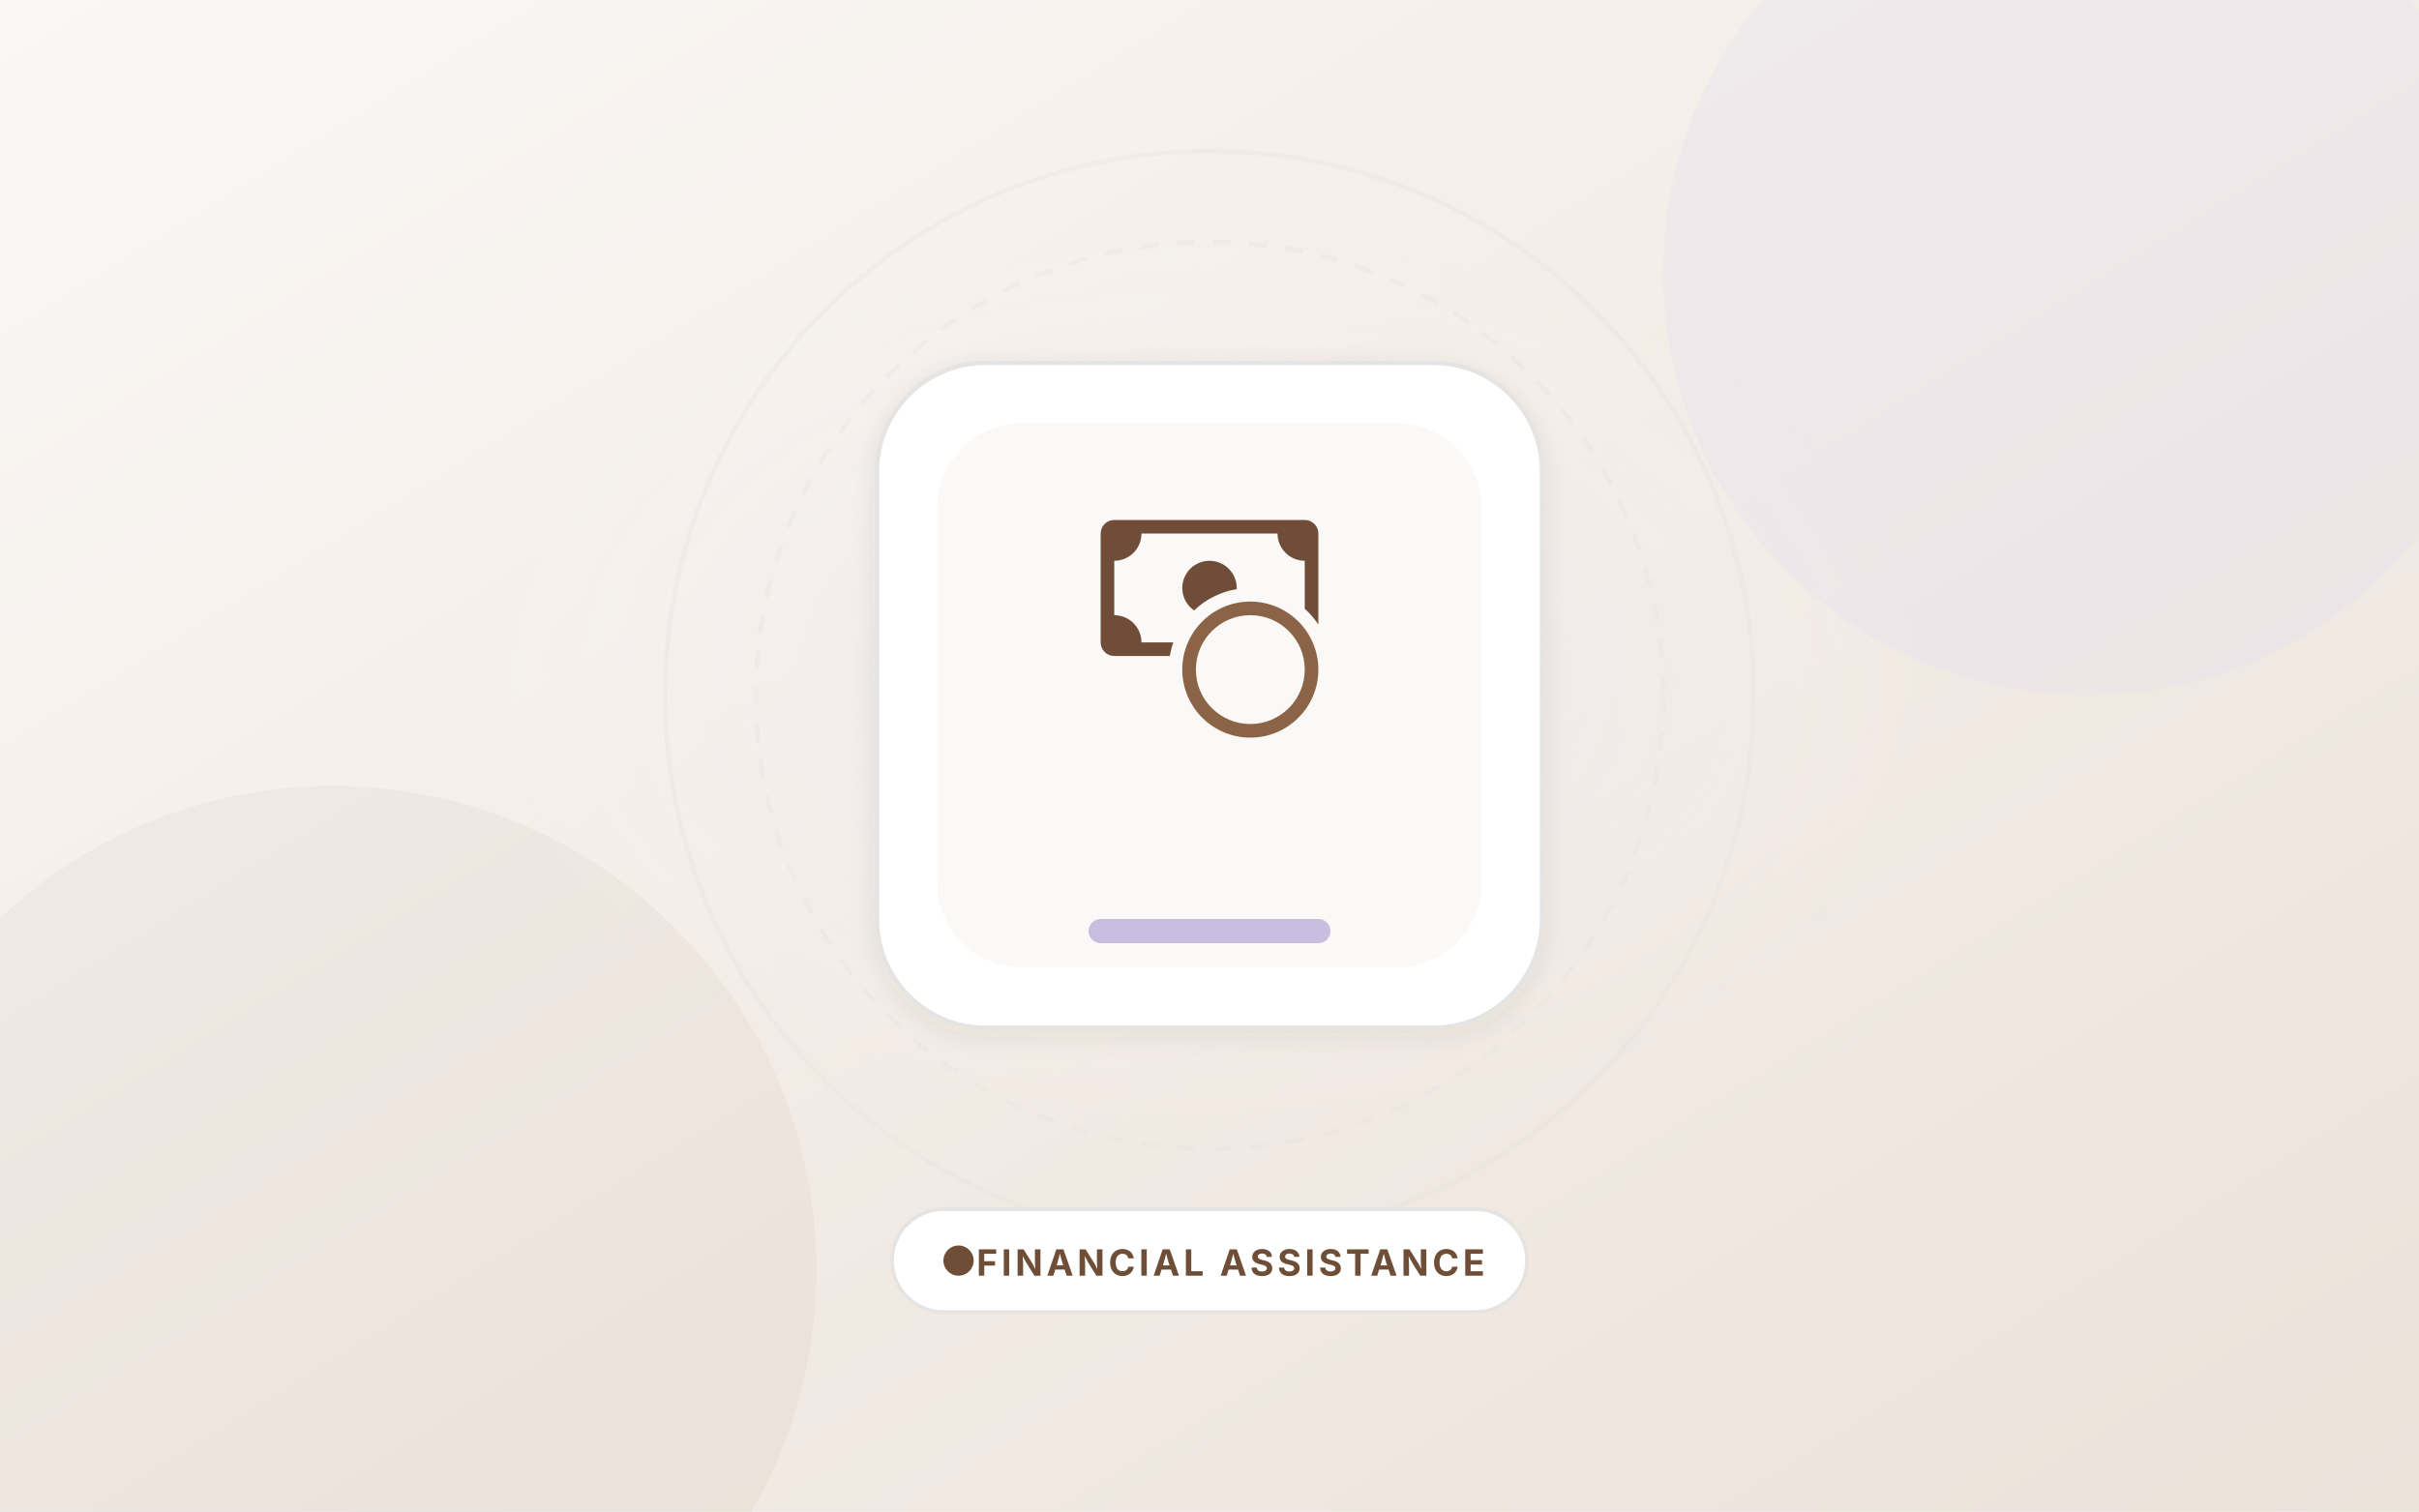
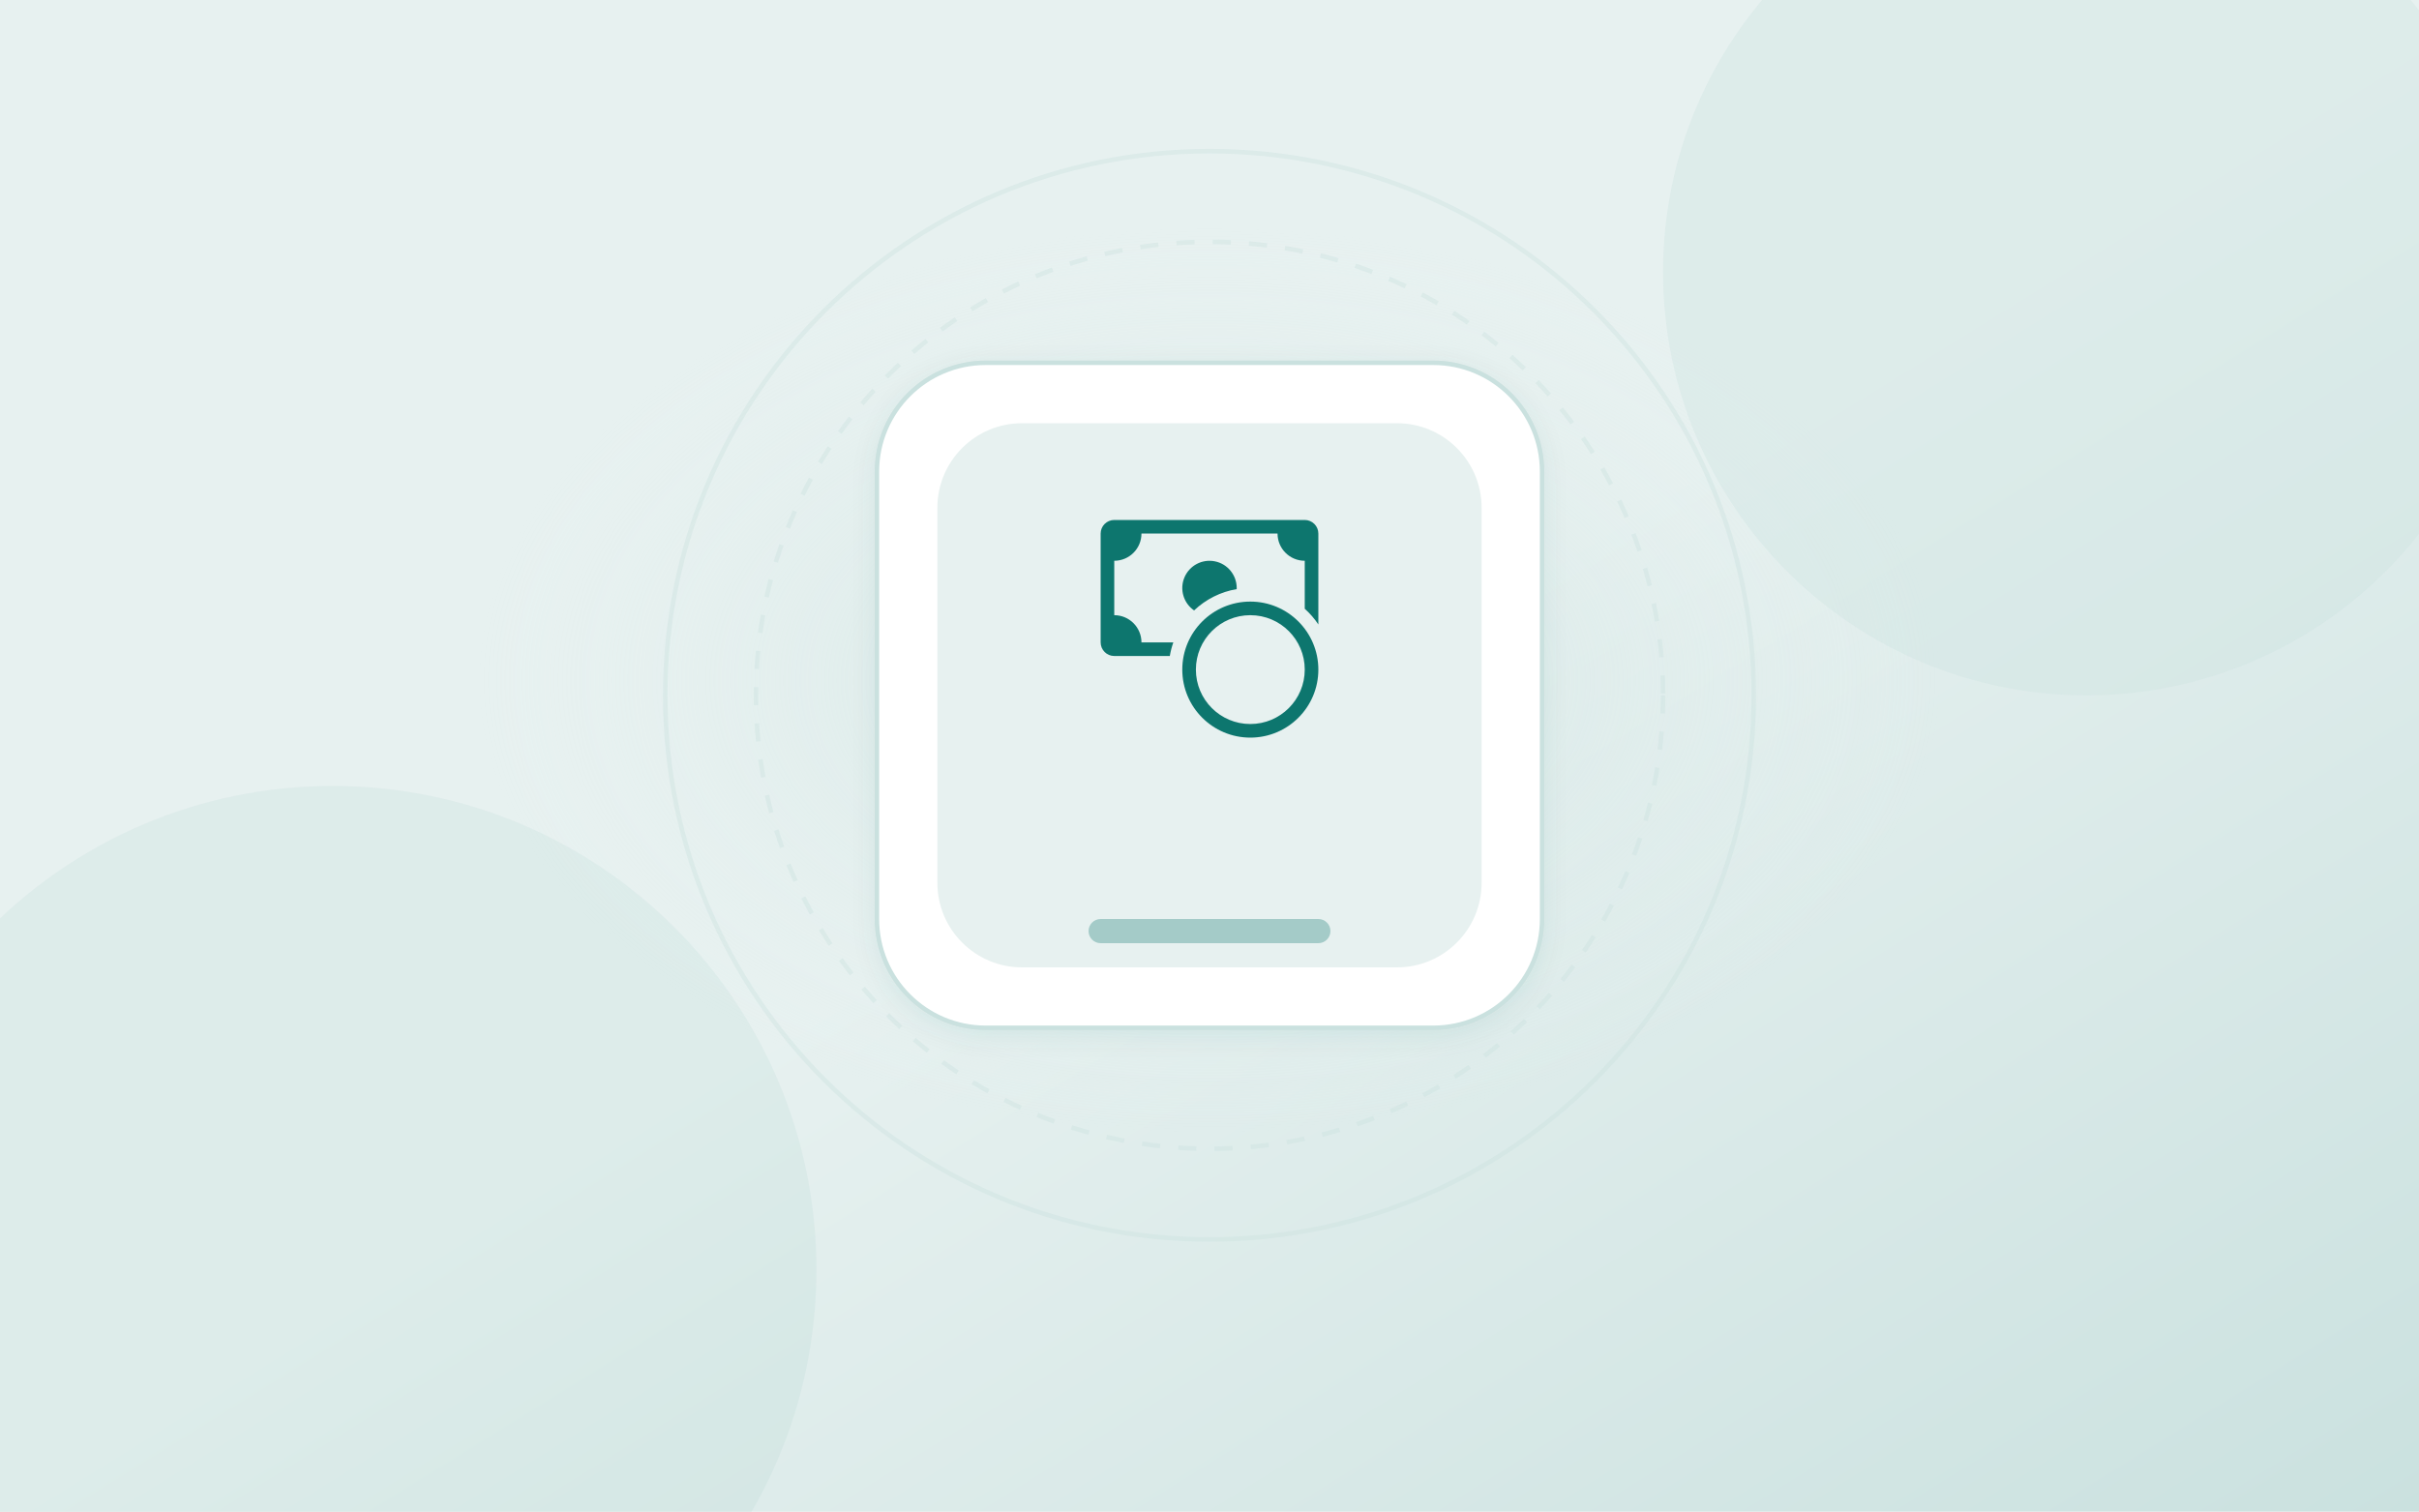
<svg xmlns="http://www.w3.org/2000/svg" viewBox="0 0 800 500" width="800" height="500">
  <defs>
    <linearGradient id="fsBg" x1="0%" y1="0%" x2="100%" y2="100%">
-       <stop offset="0%" stop-color="#FAF7F5" />
-       <stop offset="50%" stop-color="#F3ECE6" />
-       <stop offset="100%" stop-color="#EBE2DA" />
+       <stop offset="0%" stop-color="#E7F1F0" />
+       <stop offset="50%" stop-color="#E7F1F0" />
+       <stop offset="100%" stop-color="#CAE1DF" />
    </linearGradient>
    <radialGradient id="fsGlow" cx="50%" cy="45%" r="50%">
-       <stop offset="0%" stop-color="#E6E0F0" stop-opacity="0.7" />
-       <stop offset="60%" stop-color="#FAF7F5" stop-opacity="0" />
+       <stop offset="0%" stop-color="#CAE1DF" stop-opacity="0.7" />
+       <stop offset="60%" stop-color="#E7F1F0" stop-opacity="0" />
    </radialGradient>
    <filter id="fsShadow" x="-20%" y="-15%" width="140%" height="145%">
-       <feDropShadow dx="0" dy="12" stdDeviation="16" flood-color="#4A3425" flood-opacity="0.14" />
-       <feDropShadow dx="0" dy="2" stdDeviation="4" flood-color="#4A3425" flood-opacity="0.08" />
+       <feDropShadow dx="0" dy="12" stdDeviation="16" flood-color="#0F766E" flood-opacity="0.14" />
+       <feDropShadow dx="0" dy="2" stdDeviation="4" flood-color="#0F766E" flood-opacity="0.08" />
    </filter>
  </defs>
  <rect width="800" height="500" fill="url(#fsBg)" />
  <rect width="800" height="500" fill="url(#fsGlow)" />
-   <circle cx="690" cy="90" r="140" fill="#E6E0F0" opacity="0.35" />
-   <circle cx="110" cy="420" r="160" fill="#6F4E37" opacity="0.05" />
-   <g stroke="#E5E4E2" stroke-width="1.5" opacity="0.4" fill="none">
+   <circle cx="690" cy="90" r="140" fill="#CAE1DF" opacity="0.35" />
+   <circle cx="110" cy="420" r="160" fill="#0F766E" opacity="0.05" />
+   <g stroke="#CAE1DF" stroke-width="1.5" opacity="0.4" fill="none">
    <circle cx="400" cy="230" r="150" stroke-dasharray="6 6" />
    <circle cx="400" cy="230" r="180" />
  </g>
  <g transform="translate(290, 120)" filter="url(#fsShadow)">
-     <rect width="220" height="220" rx="36" fill="#FFFFFF" stroke="#E5E4E2" stroke-width="1.5" />
-     <rect x="20" y="20" width="180" height="180" rx="28" fill="#FBF9F7" />
+     <rect width="220" height="220" rx="36" fill="#FFFFFF" stroke="#CAE1DF" stroke-width="1.5" />
+     <rect x="20" y="20" width="180" height="180" rx="28" fill="#E7F1F0" />
    <g transform="translate(74, 52) scale(4.5)">
-       <path fill-rule="evenodd" d="M11 15a4 4 0 1 0 0-8 4 4 0 0 0 0 8m5-4a5 5 0 1 1-10 0 5 5 0 0 1 10 0" fill="#8B6347" />
-       <path d="M1 0a1 1 0 0 0-1 1v8a1 1 0 0 0 1 1h4.083q.088-.517.258-1H3a2 2 0 0 0-2-2V3a2 2 0 0 0 2-2h10a2 2 0 0 0 2 2v3.528c.38.34.717.728 1 1.154V1a1 1 0 0 0-1-1z" fill="#6F4E37" />
-       <path d="M9.998 5.083 10 5a2 2 0 1 0-3.132 1.65 6 6 0 0 1 3.13-1.567" fill="#6F4E37" />
+       <path fill-rule="evenodd" d="M11 15a4 4 0 1 0 0-8 4 4 0 0 0 0 8m5-4a5 5 0 1 1-10 0 5 5 0 0 1 10 0" fill="#0F766E" />
+       <path d="M1 0a1 1 0 0 0-1 1v8a1 1 0 0 0 1 1h4.083q.088-.517.258-1H3a2 2 0 0 0-2-2V3a2 2 0 0 0 2-2h10a2 2 0 0 0 2 2v3.528c.38.34.717.728 1 1.154V1a1 1 0 0 0-1-1z" fill="#0F766E" />
+       <path d="M9.998 5.083 10 5a2 2 0 1 0-3.132 1.65 6 6 0 0 1 3.13-1.567" fill="#0F766E" />
    </g>
-     <rect x="70" y="184" width="80" height="8" rx="4" fill="#C9BEE0" />
-   </g>
-   <g transform="translate(400, 400)">
-     <rect x="-105" y="0" width="210" height="34" rx="17" fill="#FFFFFF" stroke="#E5E4E2" stroke-width="1.2" />
-     <circle cx="-83" cy="17" r="5" fill="#6F4E37" />
-     <text x="7" y="22" font-family="system-ui, -apple-system, 'Inter', sans-serif" font-size="12" font-weight="700" fill="#6F4E37" letter-spacing="1.2" text-anchor="middle">FINANCIAL ASSISTANCE</text>
+     <rect x="70" y="184" width="80" height="8" rx="4" fill="#A4CBC8" />
  </g>
</svg>
